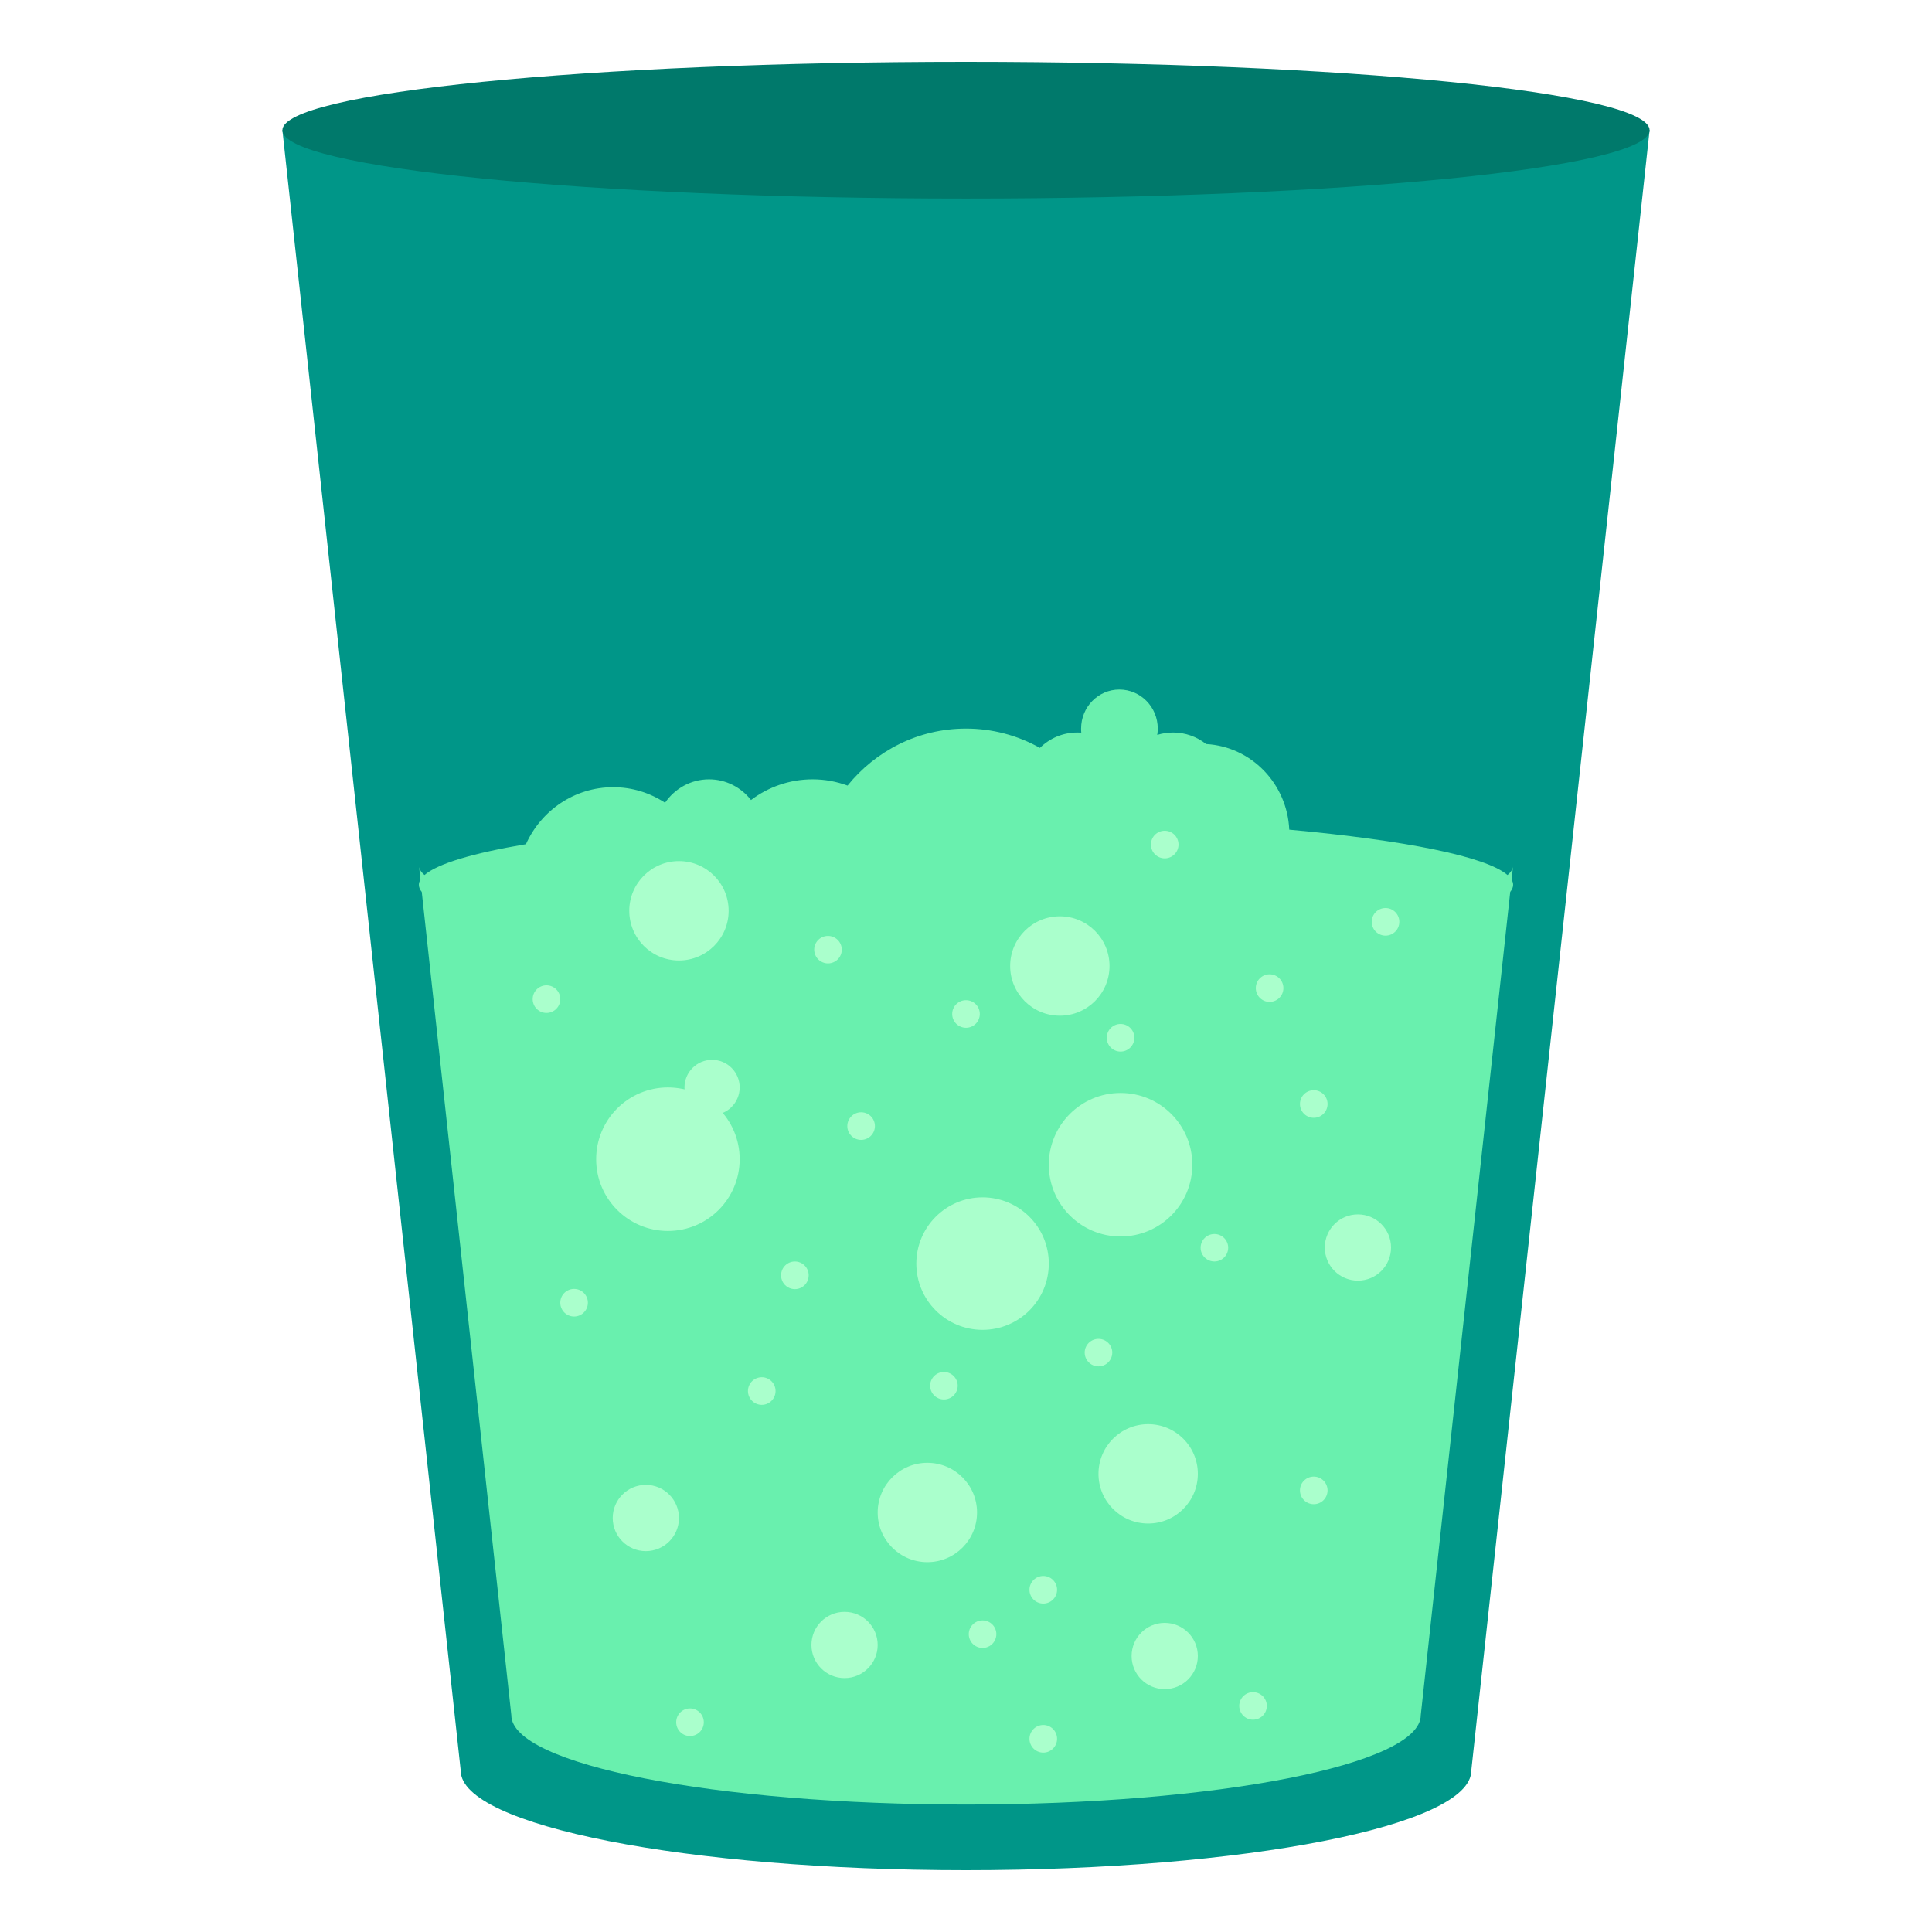
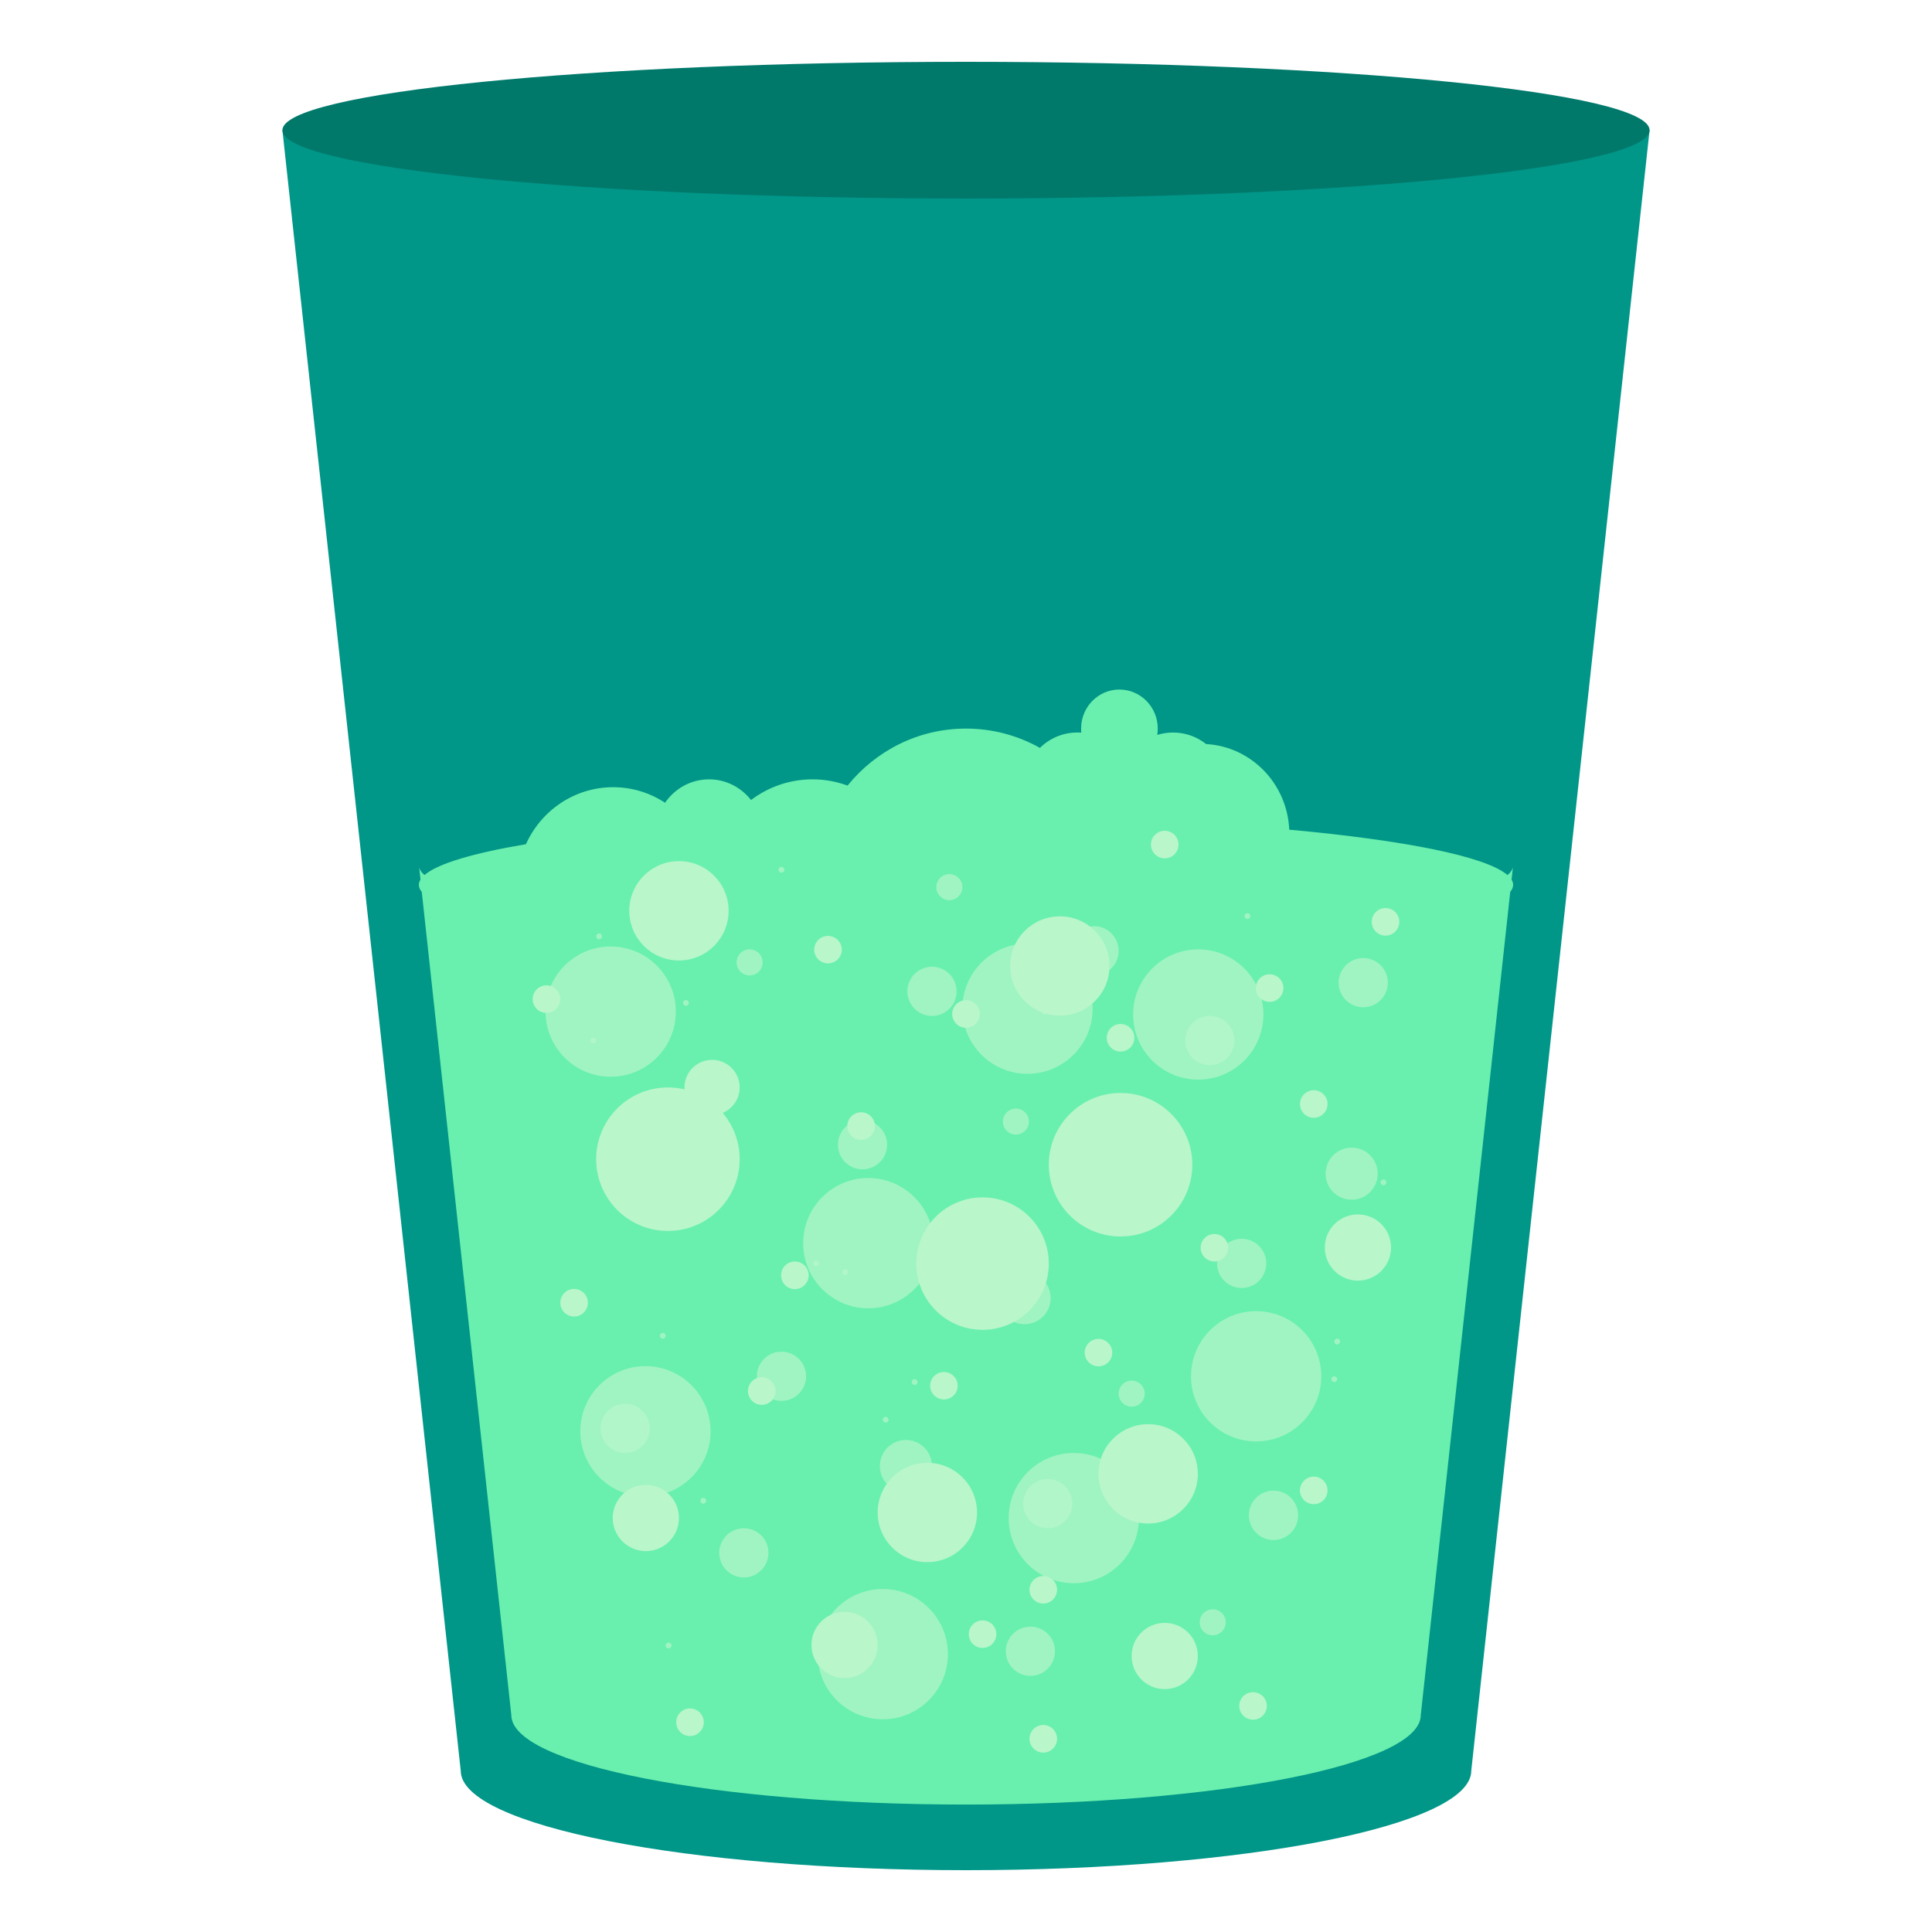
<svg xmlns="http://www.w3.org/2000/svg" width="1000" height="1000">
-   <path d="M3151.676-1276.554l65.22 600c0 20.084 82.728 36.344 184.78 36.344s184.78-16.26 184.78-36.344l65.22-600h-500z" fill="#00d4aa" />
-   <path d="M3651.676-1401.554a250 25 0 1 1-500 0 250 25 0 1 1 500 0z" fill="#008066" />
-   <g fill="#aade87">
-     <path d="M3751.676-1233.487l58.697 540c0 18.076 74.456 32.71 166.303 32.71 91.846 0 166.303-14.634 166.303-32.71l58.695-540h-450z" />
-     <path d="M4201.676-1233.487a225 22.5 0 1 1-450 0 225 22.5 0 1 1 450 0z" />
-   </g>
-   <g fill="#aade87">
-     <path d="M3151.676 225.862l58.697 540c0 18.076 74.456 32.71 166.303 32.71 91.846 0 166.303-14.634 166.303-32.71l58.695-540h-450z" />
-     <path d="M3601.676 225.862a225 22.5 0 1 1-450 0 225 22.5 0 1 1 450 0z" />
-   </g>
-   <path d="M3277.42 997.143c0 11.046-8.793 20-19.638 20-10.846 0-19.638-8.954-19.638-20s8.792-20 19.638-20c10.845 0 19.637 8.954 19.637 20zM3447.142 980c0 11.046-8.792 20-19.637 20-10.846 0-19.638-8.954-19.638-20s8.792-20 19.638-20c10.845 0 19.637 8.954 19.637 20zm-189.36 35.714c0 19.725-15.7 35.715-35.068 35.715-19.367 0-35.067-15.99-35.067-35.717 0-19.724 15.7-35.714 35.067-35.714s35.067 15.99 35.067 35.713zm164.112-57.143c0 7.89-6.28 14.288-14.027 14.288-7.747 0-14.027-6.396-14.027-14.286 0-7.888 6.28-14.284 14.028-14.284 7.747 0 14.027 6.396 14.027 14.285zm-9.82 21.43c0 11.047-8.79 20-19.636 20-10.847 0-19.64-8.953-19.64-20s8.793-20 19.64-20c10.844 0 19.636 8.955 19.636 20zm-4.207 35.715c0 31.56-25.12 57.143-56.107 57.143-30.986 0-56.106-25.584-56.106-57.143 0-31.56 25.12-57.143 56.107-57.143 30.99 0 56.11 25.585 56.11 57.144zm-74.342 0c0 21.303-16.956 38.572-37.872 38.572s-37.872-17.27-37.872-38.572c0-21.302 16.957-38.57 37.873-38.57s37.872 17.268 37.872 38.57zm136.508-18.662c0 18.147-14.444 32.857-32.26 32.857-17.82 0-32.263-14.71-32.263-32.858 0-18.146 14.445-32.857 32.263-32.857 17.817 0 32.26 14.71 32.26 32.857zm81.812 18.662c0 13.807-89.58 25-200.085 25-110.503 0-200.084-11.193-200.084-25s89.58-25 200.085-25c110.506 0 200.087 11.193 200.087 25z" fill="#008066" />
  <path d="M146.175 67.383l92.304 849.18C238.48 944.988 355.564 968 500 968c144.434 0 261.52-23.012 261.52-51.437l92.305-849.18h-707.65z" fill="#009688" />
  <path d="M579.39 356.9c-10.964 0-19.814 9.046-19.814 20.212 0 .698.02 1.4.088 2.08-.69-.054-1.375-.045-2.08-.045-7.506 0-14.326 3.034-19.327 7.96A77.968 77.968 0 0 0 500 377.113c-24.703 0-46.736 11.483-61.3 29.5-5.662-2.07-11.728-3.228-18.09-3.228-11.946 0-22.976 3.973-31.888 10.703-5.092-6.506-12.91-10.703-21.716-10.703-9.436 0-17.754 4.797-22.777 12.118-7.75-5.093-16.94-8.05-26.85-8.05-20.04 0-37.32 12.087-45.156 29.5-27.193 4.593-45.7 10.05-52.5 15.967-.543-.48-1.022-.935-1.414-1.416-.713-.88-1.18-1.755-1.37-2.654l.708 6.413c-.548.9-.84 1.782-.84 2.698 0 1.247.5 2.506 1.503 3.717l46.353 426.094c0 25.584 105.347 46.264 235.338 46.264 129.99 0 235.383-20.68 235.383-46.263l46.307-426.137c.99-1.204 1.503-2.434 1.503-3.67 0-.9-.27-1.774-.796-2.655l.796-7.43c0 1.222-.493 2.437-1.46 3.627-.39.48-.915.935-1.46 1.415-11.05-9.615-53.043-17.994-112.958-23.486-1.055-23.84-19.684-43.02-43.034-44.316-4.71-3.742-10.633-5.97-17.07-5.97-2.863 0-5.627.418-8.226 1.237a20.66 20.66 0 0 0 .265-3.273c0-11.166-8.895-20.212-19.86-20.212z" fill="#69f0ae" />
  <path d="M853.825 67.383c0 19.54-158.413 35.382-353.825 35.382-195.412 0-353.825-15.84-353.825-35.382C146.175 47.84 304.588 32 500 32c195.412 0 353.825 15.84 353.825 35.383z" fill="#00796b" />
-   <path d="M542.857 654.038c0 18.935-15.35 34.285-34.286 34.285-18.933 0-34.283-15.35-34.283-34.285 0-18.936 15.35-34.286 34.285-34.286 18.937 0 34.287 15.35 34.287 34.286zm-160-91.18c0 7.89-6.396 14.285-14.286 14.285-7.887 0-14.283-6.396-14.283-14.286s6.396-14.286 14.285-14.286c7.89 0 14.287 6.398 14.287 14.288zm124.286-38.024a7.143 7.143 0 1 1-14.286 0 7.143 7.143 0 0 1 14.286 0z" fill="#afc" />
-   <path d="M382.857 600c0 20.513-16.63 37.143-37.143 37.143S308.57 620.513 308.57 600s16.63-37.143 37.144-37.143 37.143 16.63 37.143 37.143zm281.43-88.57a7.143 7.143 0 1 1-14.287 0 7.143 7.143 0 0 1 14.286 0zm-28.573 134.284a7.143 7.143 0 1 1-14.285 0 7.143 7.143 0 0 1 14.283 0zm-48.57-108.57a7.143 7.143 0 1 1-14.287 0 7.143 7.143 0 0 1 14.286 0zM401.43 720a7.143 7.143 0 1 1-14.287 0 7.143 7.143 0 0 1 14.286 0zm34.284-228.57a7.143 7.143 0 1 1-14.285 0 7.143 7.143 0 0 1 14.283 0zm181.43 111.427C617.143 623.37 600.513 640 580 640s-37.143-16.63-37.143-37.143 16.63-37.143 37.143-37.143 37.143 16.63 37.143 37.143zm-240-131.427c0 14.2-11.514 25.713-25.715 25.713-14.204 0-25.717-11.513-25.717-25.714 0-14.204 11.513-25.717 25.715-25.717 14.2 0 25.713 11.513 25.713 25.715zM574.285 500c0 14.202-11.513 25.714-25.715 25.714-14.2 0-25.712-11.512-25.712-25.714 0-14.202 11.513-25.714 25.714-25.714 14.203 0 25.716 11.512 25.716 25.714zM620 762.857c0 14.202-11.513 25.714-25.714 25.714-14.202 0-25.715-11.51-25.715-25.712 0-14.2 11.515-25.714 25.717-25.714 14.2 0 25.714 11.513 25.714 25.714zm-114.286 20c0 14.202-11.512 25.714-25.714 25.714-14.202 0-25.714-11.51-25.714-25.712 0-14.2 11.512-25.714 25.714-25.714 14.202 0 25.714 11.513 25.714 25.714zm-154.286 2.857c0 9.468-7.675 17.143-17.142 17.143-9.468 0-17.143-7.675-17.143-17.143 0-9.467 7.675-17.143 17.143-17.143 9.467 0 17.142 7.678 17.142 17.145zm368.572-140c0 9.468-7.675 17.143-17.143 17.143s-17.143-7.675-17.143-17.143c0-9.467 7.675-17.143 17.143-17.143S720 636.25 720 645.716zm-100 211.43c0 9.467-7.675 17.142-17.143 17.142s-17.143-7.675-17.143-17.143S593.39 840 602.857 840 620 847.675 620 857.143zm-165.714-5.714c0 9.466-7.675 17.14-17.143 17.14S420 860.897 420 851.43c0-9.47 7.675-17.144 17.143-17.144s17.143 7.675 17.143 17.143zm232.857-80a7.143 7.143 0 1 1-14.286 0 7.143 7.143 0 0 1 14.286 0zm-140 51.427a7.143 7.143 0 1 1-14.286 0 7.143 7.143 0 0 1 14.286 0zM364.286 891.43a7.143 7.143 0 1 1-14.286 0 7.143 7.143 0 0 1 14.286 0zM547.143 900a7.143 7.143 0 1 1-14.286 0 7.143 7.143 0 0 1 14.286 0zm108.57-17.143a7.143 7.143 0 1 1-14.284 0 7.143 7.143 0 0 1 14.283 0zm-140-37.143a7.143 7.143 0 1 1-14.284 0 7.143 7.143 0 0 1 14.283 0zM304.287 674.286a7.143 7.143 0 1 1-14.286 0 7.143 7.143 0 0 1 14.286 0zM687.143 571.43a7.143 7.143 0 1 1-14.286 0 7.143 7.143 0 0 1 14.286 0zM418.57 660a7.143 7.143 0 1 1-14.284 0 7.143 7.143 0 0 1 14.285 0zm34.287-77.143a7.143 7.143 0 1 1-14.286 0 7.143 7.143 0 0 1 14.288 0zM290 517.143a7.143 7.143 0 1 1-14.286 0 7.143 7.143 0 0 1 14.286 0zm320-80a7.143 7.143 0 1 1-14.286 0 7.143 7.143 0 0 1 14.286 0zm114.286 40a7.143 7.143 0 1 1-14.286 0 7.143 7.143 0 0 1 14.286 0zM575.714 700a7.143 7.143 0 1 1-14.285 0 7.143 7.143 0 0 1 14.283 0zm-80 17.143a7.143 7.143 0 1 1-14.285 0 7.143 7.143 0 0 1 14.283 0z" fill="#afc" />
+   <path d="M542.857 654.038c0 18.935-15.35 34.285-34.286 34.285-18.933 0-34.283-15.35-34.283-34.285 0-18.936 15.35-34.286 34.285-34.286 18.937 0 34.287 15.35 34.287 34.286zm-160-91.18c0 7.89-6.396 14.285-14.286 14.285-7.887 0-14.283-6.396-14.283-14.286s6.396-14.286 14.285-14.286c7.89 0 14.287 6.398 14.287 14.288zm124.286-38.024a7.143 7.143 0 1 1-14.286 0 7.143 7.143 0 0 1 14.286 0z" fill="#b9f6ca" />
+   <path d="M382.857 600c0 20.513-16.63 37.143-37.143 37.143S308.57 620.513 308.57 600s16.63-37.143 37.144-37.143 37.143 16.63 37.143 37.143zm281.43-88.57a7.143 7.143 0 1 1-14.287 0 7.143 7.143 0 0 1 14.286 0zm-28.573 134.284a7.143 7.143 0 1 1-14.285 0 7.143 7.143 0 0 1 14.283 0zm-48.57-108.57a7.143 7.143 0 1 1-14.287 0 7.143 7.143 0 0 1 14.286 0zM401.43 720a7.143 7.143 0 1 1-14.287 0 7.143 7.143 0 0 1 14.286 0zm34.284-228.57a7.143 7.143 0 1 1-14.285 0 7.143 7.143 0 0 1 14.283 0zm181.43 111.427C617.143 623.37 600.513 640 580 640s-37.143-16.63-37.143-37.143 16.63-37.143 37.143-37.143 37.143 16.63 37.143 37.143zm-240-131.427c0 14.2-11.514 25.713-25.715 25.713-14.204 0-25.717-11.513-25.717-25.714 0-14.204 11.513-25.717 25.715-25.717 14.2 0 25.713 11.513 25.713 25.715zM574.285 500c0 14.202-11.513 25.714-25.715 25.714-14.2 0-25.712-11.512-25.712-25.714 0-14.202 11.513-25.714 25.714-25.714 14.203 0 25.716 11.512 25.716 25.714zM620 762.857c0 14.202-11.513 25.714-25.714 25.714-14.202 0-25.715-11.51-25.715-25.712 0-14.2 11.515-25.714 25.717-25.714 14.2 0 25.714 11.513 25.714 25.714zm-114.286 20c0 14.202-11.512 25.714-25.714 25.714-14.202 0-25.714-11.51-25.714-25.712 0-14.2 11.512-25.714 25.714-25.714 14.202 0 25.714 11.513 25.714 25.714zm-154.286 2.857c0 9.468-7.675 17.143-17.142 17.143-9.468 0-17.143-7.675-17.143-17.143 0-9.467 7.675-17.143 17.143-17.143 9.467 0 17.142 7.678 17.142 17.145zm368.572-140c0 9.468-7.675 17.143-17.143 17.143s-17.143-7.675-17.143-17.143c0-9.467 7.675-17.143 17.143-17.143S720 636.25 720 645.716zm-100 211.43c0 9.467-7.675 17.142-17.143 17.142s-17.143-7.675-17.143-17.143S593.39 840 602.857 840 620 847.675 620 857.143zm-165.714-5.714c0 9.466-7.675 17.14-17.143 17.14S420 860.897 420 851.43c0-9.47 7.675-17.144 17.143-17.144s17.143 7.675 17.143 17.143zm232.857-80a7.143 7.143 0 1 1-14.286 0 7.143 7.143 0 0 1 14.286 0zm-140 51.427a7.143 7.143 0 1 1-14.286 0 7.143 7.143 0 0 1 14.286 0zM364.286 891.43a7.143 7.143 0 1 1-14.286 0 7.143 7.143 0 0 1 14.286 0zM547.143 900a7.143 7.143 0 1 1-14.286 0 7.143 7.143 0 0 1 14.286 0zm108.57-17.143a7.143 7.143 0 1 1-14.284 0 7.143 7.143 0 0 1 14.283 0zm-140-37.143a7.143 7.143 0 1 1-14.284 0 7.143 7.143 0 0 1 14.283 0zM304.287 674.286a7.143 7.143 0 1 1-14.286 0 7.143 7.143 0 0 1 14.286 0zM687.143 571.43a7.143 7.143 0 1 1-14.286 0 7.143 7.143 0 0 1 14.286 0zM418.57 660a7.143 7.143 0 1 1-14.284 0 7.143 7.143 0 0 1 14.285 0zm34.287-77.143a7.143 7.143 0 1 1-14.286 0 7.143 7.143 0 0 1 14.288 0zM290 517.143a7.143 7.143 0 1 1-14.286 0 7.143 7.143 0 0 1 14.286 0zm320-80a7.143 7.143 0 1 1-14.286 0 7.143 7.143 0 0 1 14.286 0zm114.286 40a7.143 7.143 0 1 1-14.286 0 7.143 7.143 0 0 1 14.286 0zM575.714 700a7.143 7.143 0 1 1-14.285 0 7.143 7.143 0 0 1 14.283 0zm-80 17.143a7.143 7.143 0 1 1-14.285 0 7.143 7.143 0 0 1 14.283 0z" fill="#b9f6ca" />
+   <path d="M495.125 513.115a12.734 12.734 0 1 1-25.468 0 12.734 12.734 0 1 1 25.468 0zM638.943 538.583a12.734 12.734 0 1 1-25.468 0 12.734 12.734 0 1 1 25.468 0zM655.422 653.937a12.734 12.734 0 1 1-25.468 0 12.734 12.734 0 1 1 25.468 0zM555.05 778.28a12.734 12.734 0 1 1-25.47 0 12.734 12.734 0 1 1 25.47 0zM397.748 803.748a12.734 12.734 0 1 1-25.468 0 12.734 12.734 0 1 1 25.468 0zM546.06 854.684a12.734 12.734 0 1 1-25.468 0 12.734 12.734 0 1 1 25.468 0zM671.9 784.273a12.734 12.734 0 1 1-25.467 0 12.734 12.734 0 1 1 25.468 0zM417.223 712.363a12.734 12.734 0 1 1-25.468 0 12.734 12.734 0 1 1 25.468 0zM336.325 739.33a12.734 12.734 0 1 1-25.468 0 12.734 12.734 0 1 1 25.468 0zM459.17 592.515a12.734 12.734 0 1 1-25.468 0 12.734 12.734 0 1 1 25.468 0zM613.475 594.013a12.734 12.734 0 1 1-25.468 0 12.734 12.734 0 1 1 25.468 0zM718.343 508.62a12.734 12.734 0 1 1-25.468 0 12.734 12.734 0 1 1 25.468 0zM579.02 492.142a12.734 12.734 0 1 1-25.47 0 12.734 12.734 0 1 1 25.47 0zM394.75 498.134a6.74 6.74 0 1 1-13.482 0 6.74 6.74 0 1 1 13.483 0zM498.12 459.183a6.74 6.74 0 1 1-13.482 0 6.74 6.74 0 1 1 13.483 0zM532.577 580.53a6.74 6.74 0 1 1-13.483 0 6.74 6.74 0 1 1 13.483 0zM634.45 839.702a6.74 6.74 0 1 1-13.484 0 6.74 6.74 0 1 1 13.483 0zM592.502 721.352a6.74 6.74 0 1 1-13.483 0 6.74 6.74 0 1 1 13.482 0zM423.964 653.937a1.498 1.498 0 1 1-2.996 0 1.498 1.498 0 1 1 2.996 0zM459.92 734.835a1.498 1.498 0 1 1-2.997 0 1.498 1.498 0 1 1 2.996 0zM693.624 694.386a1.498 1.498 0 1 1-2.996 0 1.498 1.498 0 1 1 2.996 0zM717.594 611.99a1.498 1.498 0 1 1-2.997 0 1.498 1.498 0 1 1 2.997 0zM438.946 658.43a1.498 1.498 0 1 1-2.997 0 1.498 1.498 0 1 1 2.996 0zM474.9 715.36a1.498 1.498 0 1 1-2.996 0 1.498 1.498 0 1 1 2.996 0zM474.9 800.752a1.498 1.498 0 1 1-2.996 0 1.498 1.498 0 1 1 2.996 0zM441.942 845.695a1.498 1.498 0 1 1-2.996 0 1.498 1.498 0 1 1 2.996 0zM347.56 851.687a1.498 1.498 0 1 1-2.995 0 1.498 1.498 0 1 1 2.996 0zM328.086 793.26a1.498 1.498 0 1 1-2.997 0 1.498 1.498 0 1 1 2.996 0zM365.538 776.782a1.498 1.498 0 1 1-2.996 0 1.498 1.498 0 1 1 2.996 0zM344.565 691.39a1.498 1.498 0 1 1-2.996 0 1.498 1.498 0 1 1 2.995 0zM308.61 538.583a1.498 1.498 0 1 1-2.996 0 1.498 1.498 0 1 1 2.996 0zM311.606 484.65a1.498 1.498 0 1 1-2.996 0 1.498 1.498 0 1 1 2.996 0zM356.55 519.107a1.498 1.498 0 1 1-2.997 0 1.498 1.498 0 1 1 2.997 0zM405.987 450.195a1.498 1.498 0 1 1-2.996 0 1.498 1.498 0 1 1 2.997 0zM542.315 523.602a1.498 1.498 0 1 1-2.996 0 1.498 1.498 0 1 1 2.995 0zM647.182 474.164a1.498 1.498 0 1 1-2.996 0 1.498 1.498 0 1 1 2.996 0zM692.126 713.86a1.498 1.498 0 1 1-2.997 0 1.498 1.498 0 1 1 2.996 0zM683.886 712.363a33.707 33.707 0 1 1-67.415 0 33.707 33.707 0 1 1 67.416 0z" fill="#b9f6ca" fill-opacity=".686" />
+   <path d="M653.924 525.1a33.707 33.707 0 1 1-67.415 0 33.707 33.707 0 1 1 67.414 0zM349.808 523.602a33.707 33.707 0 1 1-67.415 0 33.707 33.707 0 1 1 67.415 0zM490.63 856.182a33.707 33.707 0 1 1-67.415 0 33.707 33.707 0 1 1 67.415 0zM483.14 643.45a33.707 33.707 0 1 1-67.415 0 33.707 33.707 0 1 1 67.415 0zM565.536 522.104a33.707 33.707 0 1 1-67.415 0 33.707 33.707 0 1 1 67.416 0zM589.505 785.77a33.707 33.707 0 1 1-67.415 0 33.707 33.707 0 1 1 67.415 0zM367.785 740.827a33.707 33.707 0 1 1-67.414 0 33.707 33.707 0 1 1 67.415 0zM713.1 607.496a13.483 13.483 0 1 1-26.967 0 13.483 13.483 0 1 1 26.966 0zM482.39 758.805a13.483 13.483 0 1 1-26.965 0 13.483 13.483 0 1 1 26.966 0zM543.813 671.914a13.483 13.483 0 1 1-26.966 0 13.483 13.483 0 1 1 26.966 0z" fill="#b9f6ca" fill-opacity=".686" />
</svg>
